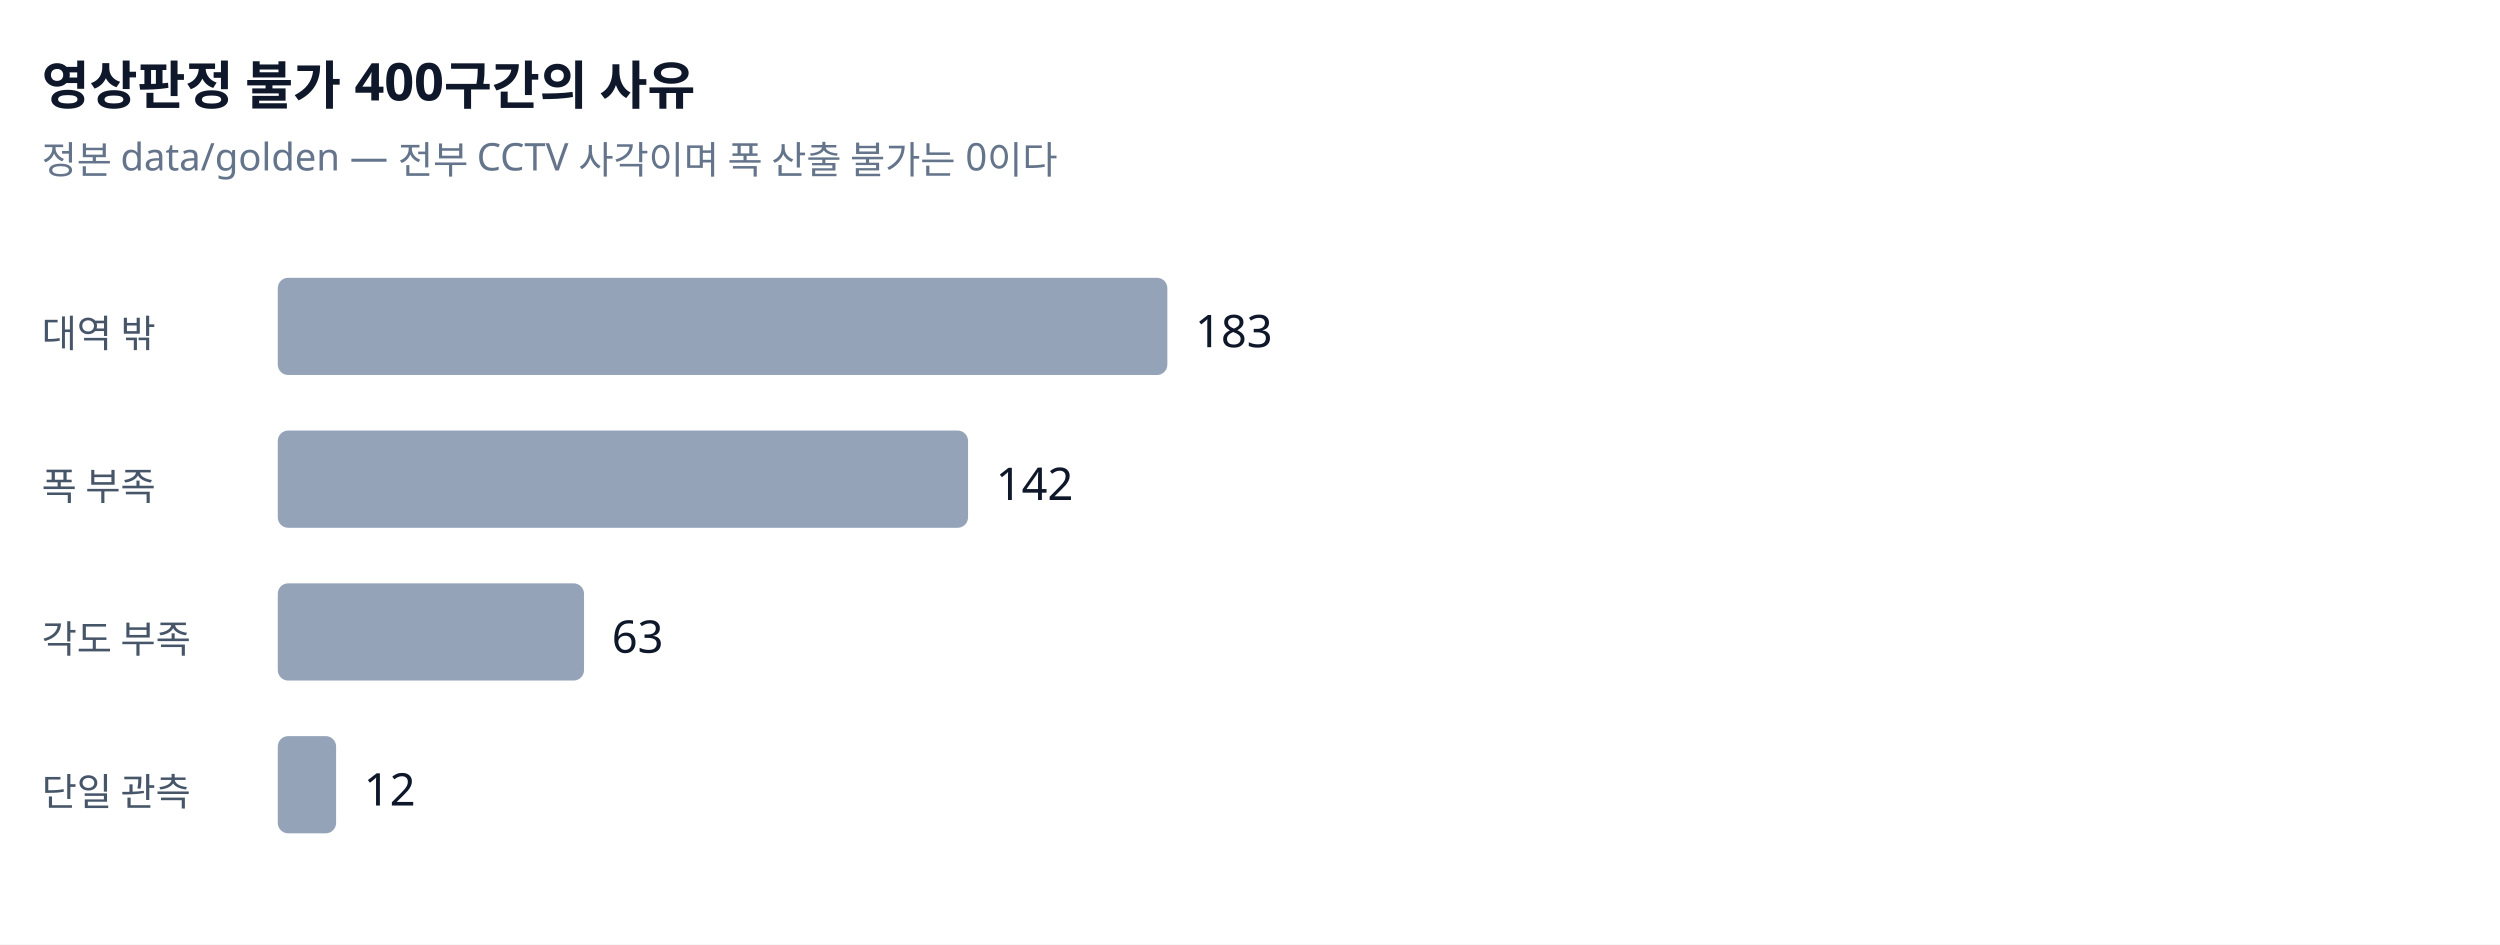
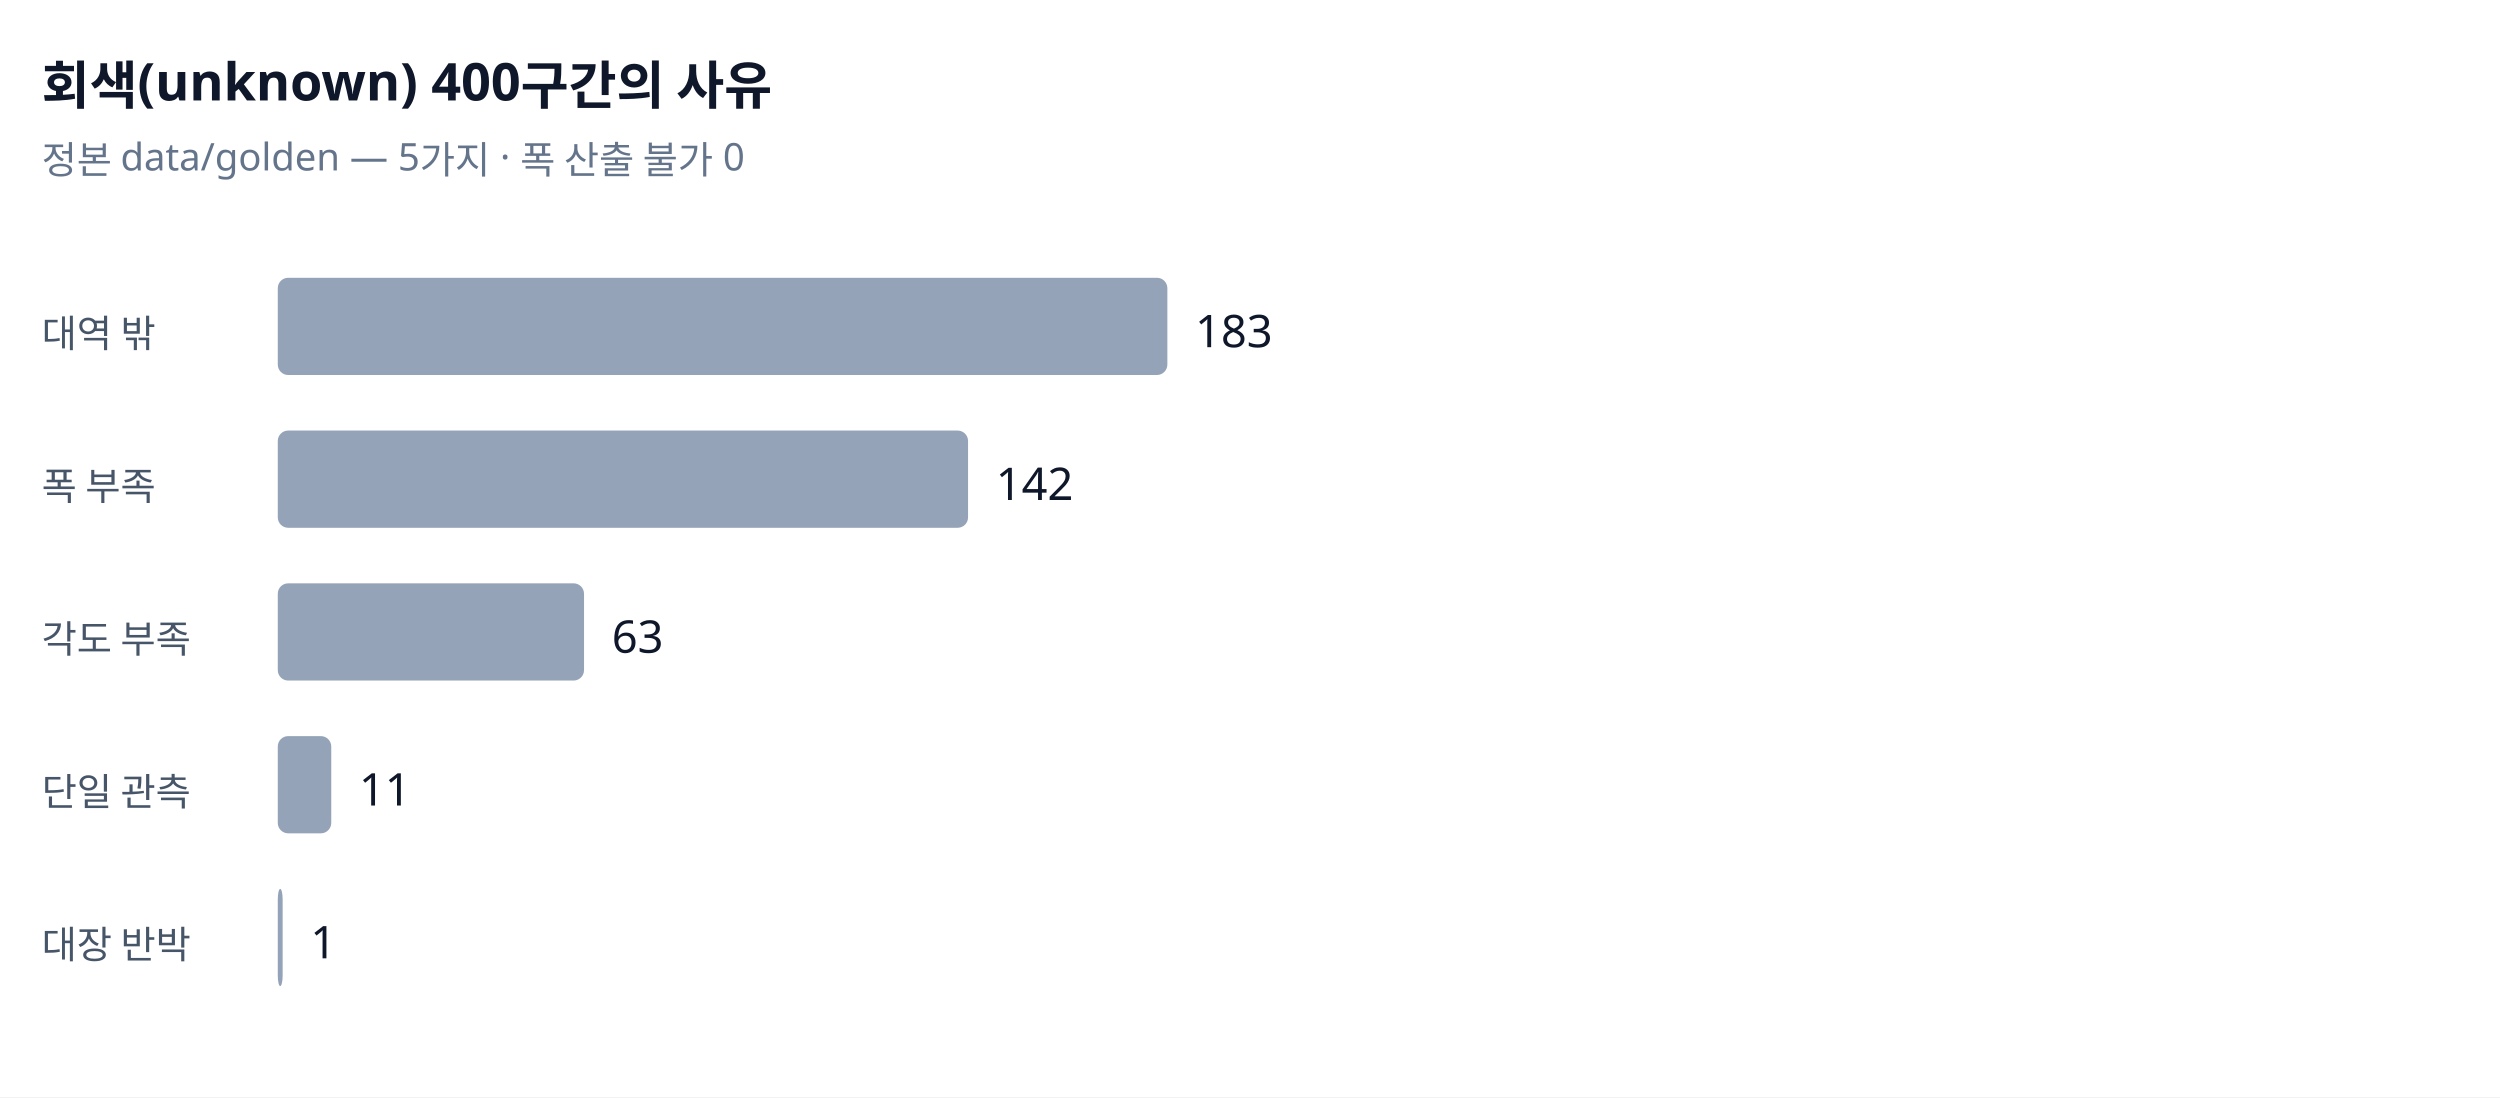
- <svg xmlns="http://www.w3.org/2000/svg" viewBox="0 0 720 272" width="720" height="272" font-family="Pretendard, system-ui, sans-serif">
-   <rect width="720" height="272" fill="#fff" />
-   <text x="12" y="30" font-size="15" font-weight="700" fill="#0f172a">영상판정 불가 400구간의 사유</text>
-   <text x="12" y="50" font-size="11" fill="#64748b">정본 data/golden — 전부 CCTV 사각이며 폭 산출 불가는 0이다</text>
+ <svg xmlns="http://www.w3.org/2000/svg" viewBox="0 0 720 316" width="720" height="316" font-family="Pretendard, system-ui, sans-serif">
+   <rect width="720" height="316" fill="#fff" />
+   <text x="12" y="30" font-size="15" font-weight="700" fill="#0f172a">회색(unknown) 400구간의 사유</text>
+   <text x="12" y="50" font-size="11" fill="#64748b">정본 data/golden — 5가지 · 폭 산출 불가 0</text>
  <rect x="80" y="80" width="256.2" height="28" fill="#94a3b8" rx="3" />
  <text x="344.2" y="100" font-size="13" fill="#0f172a">183</text>
  <text x="12" y="100" font-size="11" fill="#475569">대역 밖</text>
  <rect x="80" y="124" width="198.8" height="28" fill="#94a3b8" rx="3" />
  <text x="286.8" y="144" font-size="13" fill="#0f172a">142</text>
  <text x="12" y="144" font-size="11" fill="#475569">폭 부족</text>
  <rect x="80" y="168" width="88.2" height="28" fill="#94a3b8" rx="3" />
  <text x="176.2" y="188" font-size="13" fill="#0f172a">63</text>
  <text x="12" y="188" font-size="11" fill="#475569">각도 부족</text>
-   <rect x="80" y="212" width="16.8" height="28" fill="#94a3b8" rx="3" />
-   <text x="104.8" y="232" font-size="13" fill="#0f172a">12</text>
+   <rect x="80" y="212" width="15.4" height="28" fill="#94a3b8" rx="3" />
+   <text x="103.4" y="232" font-size="13" fill="#0f172a">11</text>
  <text x="12" y="232" font-size="11" fill="#475569">단일 관측</text>
+   <rect x="80" y="256" width="1.4" height="28" fill="#94a3b8" rx="3" />
+   <text x="89.4" y="276" font-size="13" fill="#0f172a">1</text>
+   <text x="12" y="276" font-size="11" fill="#475569">대장 반박</text>
</svg>
